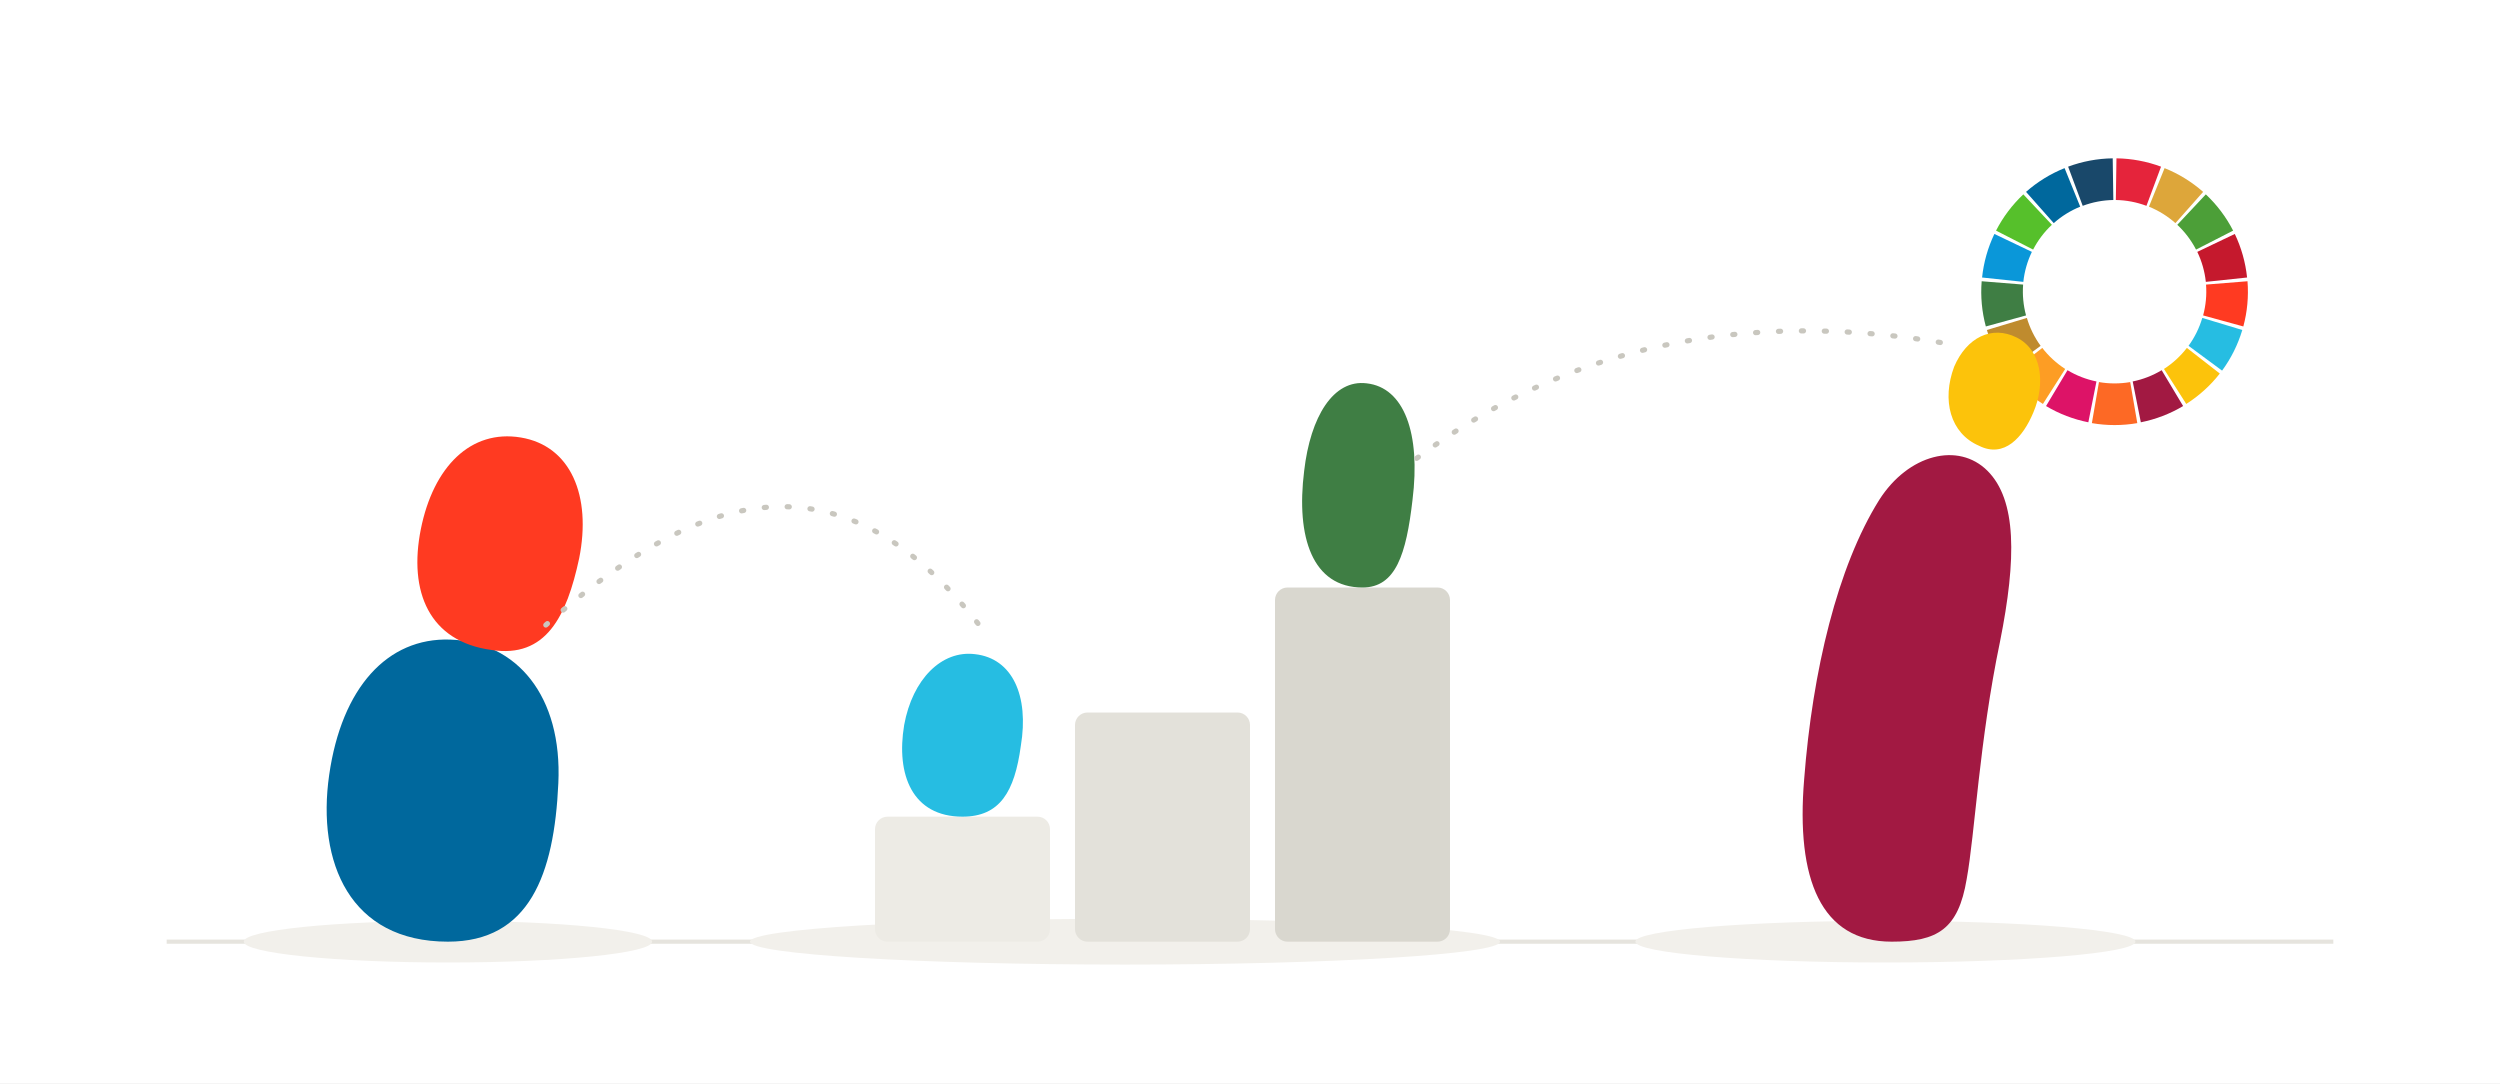
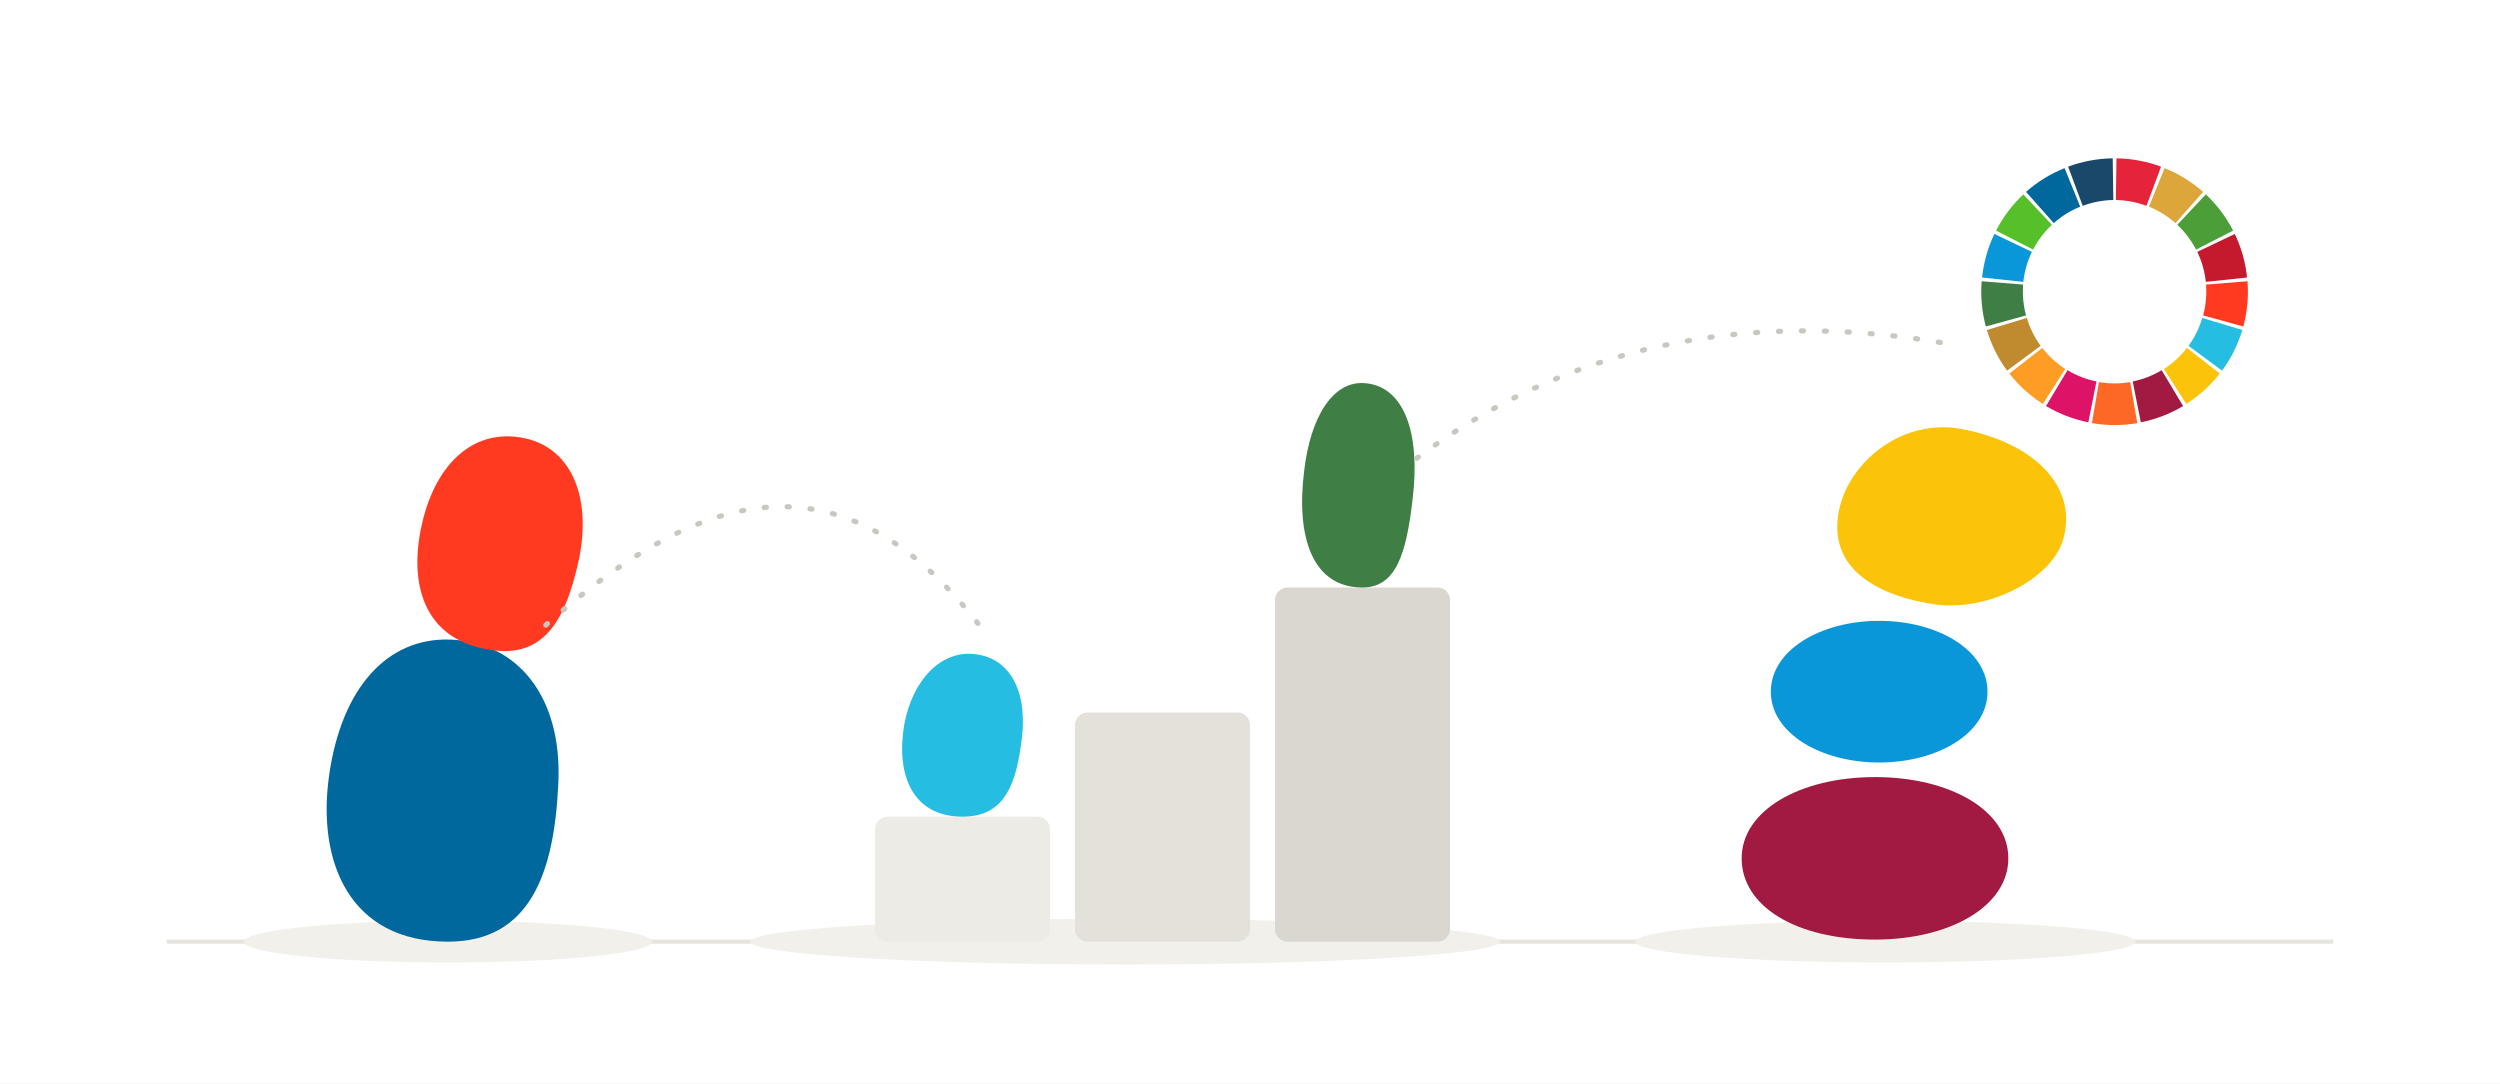
<svg xmlns="http://www.w3.org/2000/svg" viewBox="0 0 1200 520" role="img" aria-label="Figuras alcanzando los Objetivos de Desarrollo Sostenible">
  <rect width="1200" height="520" fill="#FFFFFF" />
  <line x1="80" y1="452" x2="1120" y2="452" stroke="#E6E4DE" stroke-width="2" />
  <ellipse cx="215" cy="452" rx="98" ry="10" fill="#F2F0EB" />
  <ellipse cx="540" cy="452" rx="180" ry="11" fill="#F2F0EB" />
  <ellipse cx="905" cy="452" rx="120" ry="10" fill="#F2F0EB" />
  <g id="anillo-ods" transform="translate(1015,140)">
    <path d="M 0.9 -64.0 A 64 64 0 0 1 22.3 -60.0 L 15.3 -41.2 A 44 44 0 0 0 0.6 -44.0 Z" fill="#e5243b" />
    <path d="M 24.0 -59.3 A 64 64 0 0 1 42.5 -47.9 L 29.2 -32.9 A 44 44 0 0 0 16.5 -40.8 Z" fill="#dda63a" />
    <path d="M 43.8 -46.7 A 64 64 0 0 1 56.9 -29.3 L 39.1 -20.2 A 44 44 0 0 0 30.1 -32.1 Z" fill="#4c9f38" />
    <path d="M 57.7 -27.7 A 64 64 0 0 1 63.6 -6.8 L 43.8 -4.7 A 44 44 0 0 0 39.7 -19.1 Z" fill="#c5192d" />
    <path d="M 63.8 -5.0 A 64 64 0 0 1 61.8 16.7 L 42.5 11.4 A 44 44 0 0 0 43.9 -3.4 Z" fill="#ff3a21" />
    <path d="M 61.3 18.4 A 64 64 0 0 1 51.6 37.9 L 35.5 26.0 A 44 44 0 0 0 42.1 12.6 Z" fill="#26bde2" />
    <path d="M 50.5 39.3 A 64 64 0 0 1 34.4 53.9 L 23.7 37.1 A 44 44 0 0 0 34.7 27.0 Z" fill="#fcc30b" />
    <path d="M 32.9 54.9 A 64 64 0 0 1 12.6 62.7 L 8.7 43.1 A 44 44 0 0 0 22.6 37.7 Z" fill="#a21942" />
    <path d="M 10.9 63.1 A 64 64 0 0 1 -10.9 63.1 L -7.5 43.4 A 44 44 0 0 0 7.5 43.4 Z" fill="#fd6925" />
    <path d="M -12.6 62.7 A 64 64 0 0 1 -32.9 54.9 L -22.6 37.7 A 44 44 0 0 0 -8.7 43.1 Z" fill="#dd1367" />
    <path d="M -34.4 53.9 A 64 64 0 0 1 -50.5 39.3 L -34.7 27.0 A 44 44 0 0 0 -23.7 37.1 Z" fill="#fd9d24" />
    <path d="M -51.6 37.9 A 64 64 0 0 1 -61.3 18.4 L -42.1 12.6 A 44 44 0 0 0 -35.5 26.0 Z" fill="#bf8b2e" />
    <path d="M -61.8 16.7 A 64 64 0 0 1 -63.8 -5.0 L -43.9 -3.4 A 44 44 0 0 0 -42.5 11.4 Z" fill="#3f7e44" />
    <path d="M -63.6 -6.8 A 64 64 0 0 1 -57.7 -27.7 L -39.7 -19.1 A 44 44 0 0 0 -43.8 -4.7 Z" fill="#0a97d9" />
    <path d="M -56.9 -29.3 A 64 64 0 0 1 -43.8 -46.7 L -30.1 -32.1 A 44 44 0 0 0 -39.1 -20.2 Z" fill="#56c02b" />
    <path d="M -42.5 -47.9 A 64 64 0 0 1 -24.0 -59.3 L -16.5 -40.8 A 44 44 0 0 0 -29.2 -32.9 Z" fill="#00689d" />
    <path d="M -22.3 -60.0 A 64 64 0 0 1 -0.9 -64.0 L -0.6 -44.0 A 44 44 0 0 0 -15.3 -41.2 Z" fill="#19486a" />
  </g>
  <g id="apoyo">
    <path d="M 215 452 C 168 452 152 414 158 372 C 164 330 186 306 216 307 C 248 308 270 334 268 376 C 266 420 254 452 215 452 Z" fill="#00689d" />
    <path d="M 236 312 C 206 308 196 284 202 254 C 208 224 226 206 250 210 C 274 214 284 238 278 268 C 272 296 262 316 236 312 Z" fill="#ff3a21" />
  </g>
  <g id="ascenso">
    <rect x="420" y="392" width="84" height="60" rx="6" fill="#EDEBE5" />
    <rect x="516" y="342" width="84" height="110" rx="6" fill="#E3E1DA" />
    <rect x="612" y="282" width="84" height="170" rx="6" fill="#D9D7CF" />
    <path d="M 462 392 C 438 392 430 372 434 348 C 438 326 452 312 468 314 C 486 316 494 334 490 358 C 487 380 480 392 462 392 Z" fill="#26bde2" />
    <path d="M 654 282 C 630 282 622 258 626 226 C 629 200 640 182 656 184 C 674 186 682 208 678 240 C 675 266 670 282 654 282 Z" fill="#3f7e44" />
  </g>
  <g id="alcance">
-     <path d="M 908 452 C 874 452 862 422 866 374 C 870 322 882 272 902 240 C 916 218 940 212 954 226 C 968 240 968 268 960 308 C 950 356 948 400 944 422 C 940 446 930 452 908 452 Z" fill="#a21942" />
-     <path d="M 950 214 C 936 208 932 192 938 176 C 944 162 956 156 968 162 C 980 168 982 184 976 198 C 971 210 962 220 950 214 Z" fill="#fcc30b" />
+     <path d="M 900 451 C 862 451 836 435 836 412 C 836 389 864 373 900 373 C 936 373 964 389 964 412 C 964 435 936 451 900 451 Z" fill="#a21942" />
+     <path d="M 902 366 C 874 366 850 352 850 332 C 850 312 874 298 902 298 C 930 298 954 312 954 332 C 954 352 930 366 902 366 Z" fill="#0a97d9" />
+     <path d="M 928 290 C 902 286 880 274 882 250 C 884 224 912 200 942 206 C 978 213 998 235 990 260 C 984 278 954 294 928 290 Z" fill="#fcc30b" />
  </g>
  <g stroke="#C9C7BF" stroke-width="2.5" stroke-dasharray="1 10" stroke-linecap="round" fill="none">
    <path d="M 262 300 C 330 240 400 210 470 300" />
    <path d="M 680 220 C 760 160 850 150 935 165" />
  </g>
</svg>
